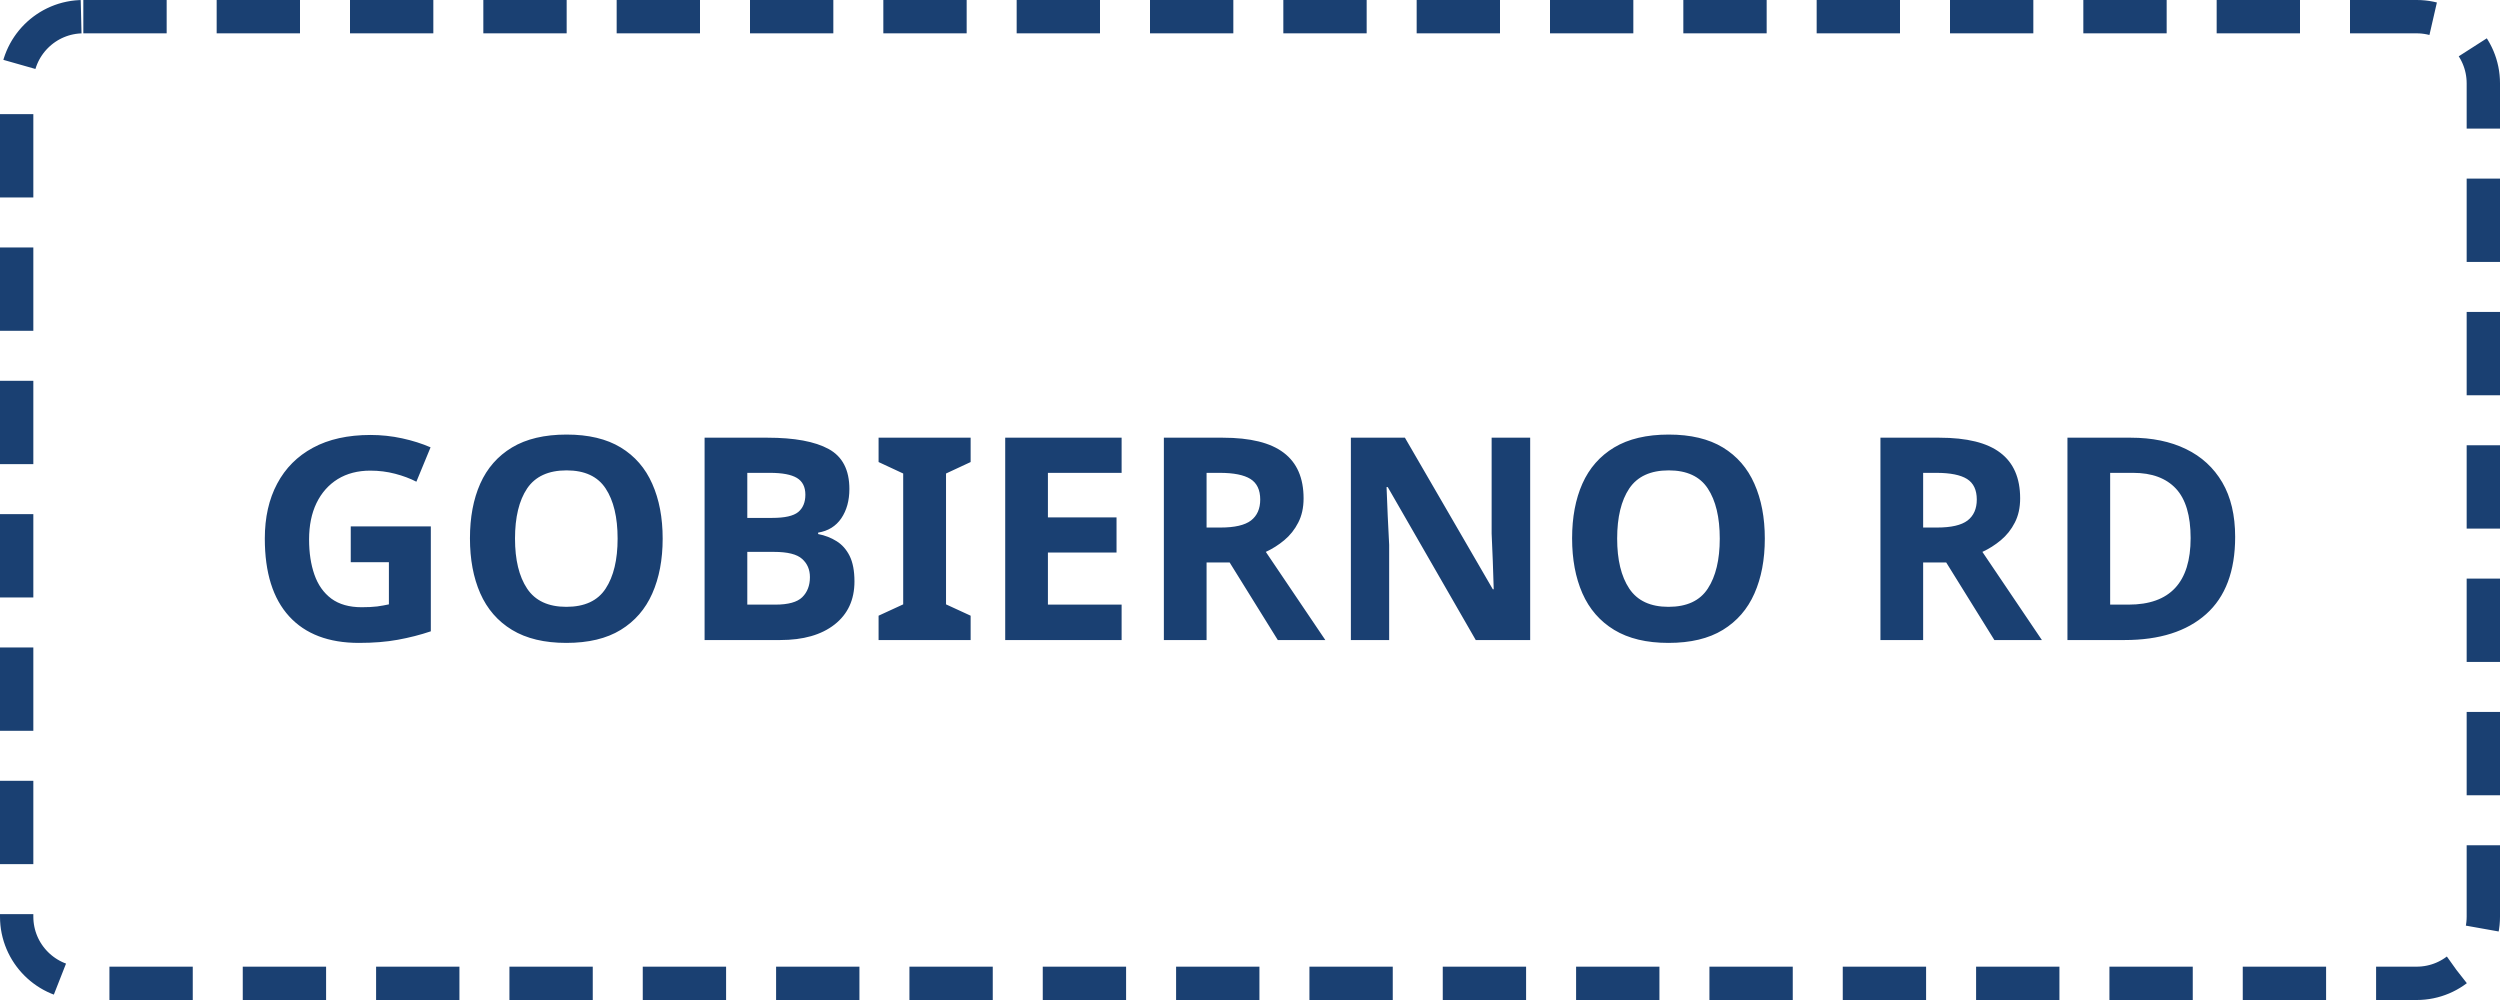
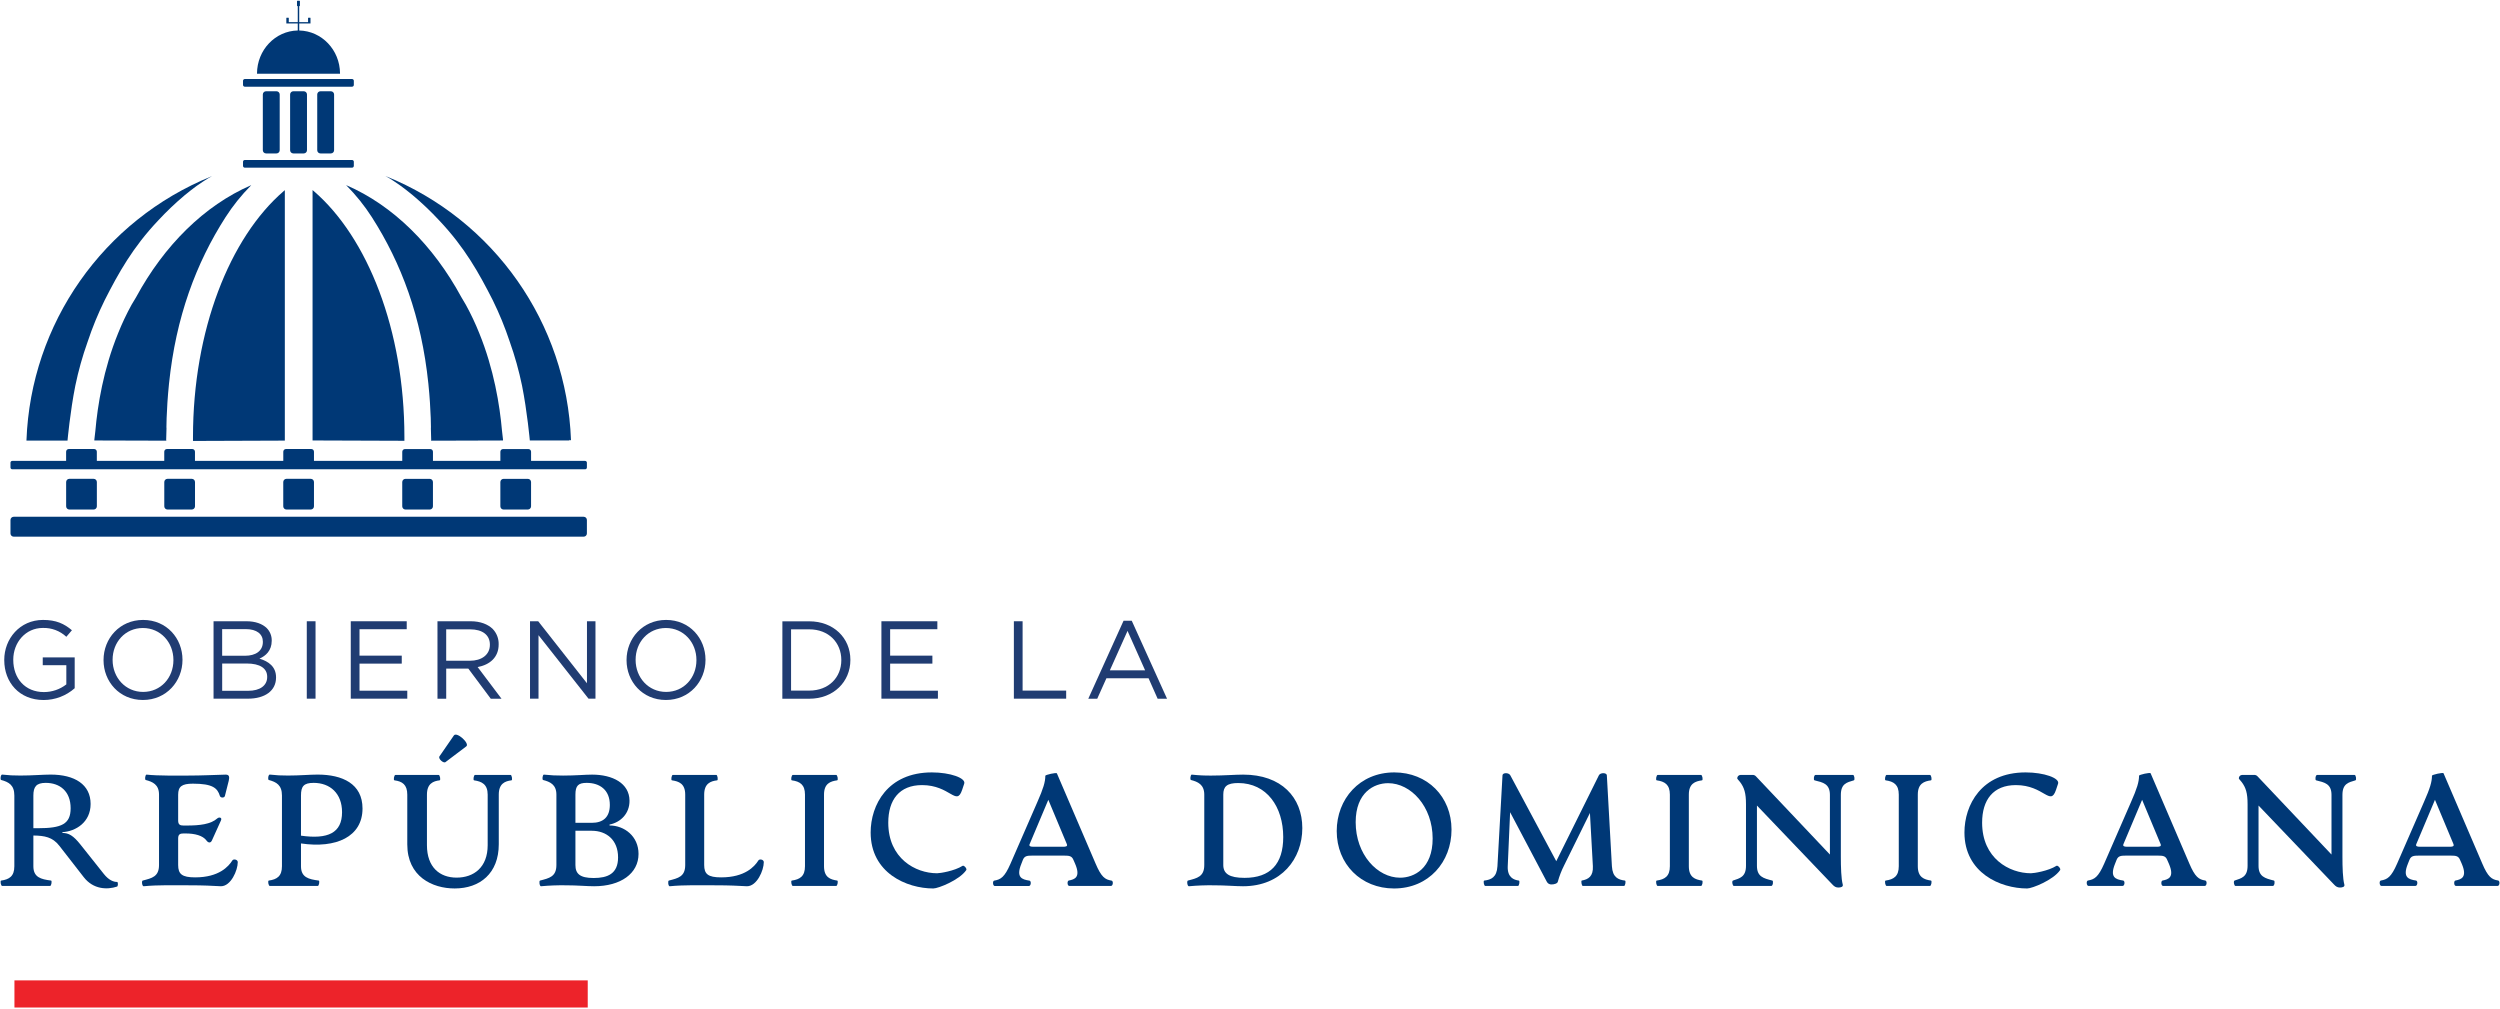
- <svg xmlns="http://www.w3.org/2000/svg" viewBox="0 0 300 120" width="300" height="120" role="img" aria-label="Marcador de posición: GOBIERNO RD">
-   <rect x="2" y="2" width="296" height="116" rx="8" fill="none" stroke="#1A4072" stroke-width="4" stroke-dasharray="10 6" />
-   <text x="50%" y="54%" dominant-baseline="middle" text-anchor="middle" font-family="sans-serif" font-size="34" font-weight="700" fill="#1A4072">GOBIERNO RD</text>
+ <svg xmlns="http://www.w3.org/2000/svg" id="Layer_1" data-name="Layer 1" viewBox="112 59 1696 684" role="img" aria-label="Gobierno de la República Dominicana">
+   <defs>
+     <style>.cls-1{fill:#003876;}.cls-2{fill:#ed232a;}.cls-3{fill:#203c72;}</style>
+   </defs>
+   <rect class="cls-1" x="276.86" y="112.61" width="75.18" height="5.21" rx="1.21" />
+   <rect class="cls-1" x="327.21" y="120.91" width="11.44" height="42.18" rx="2.18" />
+   <rect class="cls-1" x="290.3" y="120.91" width="11.45" height="42.18" rx="2.18" />
+   <rect class="cls-1" x="308.81" y="120.91" width="11.45" height="42.18" rx="2.18" />
+   <path class="cls-1" d="M383.82,185.06c2.38,1.75,5.11,3.84,8.11,6.32A198.93,198.93,0,0,1,410,208.59c17.27,18.24,26.85,35.55,36.26,54a222.73,222.73,0,0,1,11.57,28.28,224.25,224.25,0,0,1,8.31,29.7c3.51,17.55,5.29,37.22,5.29,37.22h26.93l-.05-.43,1.05.39a1.92,1.92,0,0,0,0-.2A201.13,201.13,0,0,0,373.77,178.52l-.28-.11a67.38,67.38,0,0,1,5.95,3.63C380.77,183,382.27,184,383.82,185.06Z" />
+   <path class="cls-1" d="M453.25,357.29c-.17-2-.47-4-.69-6-1.52-17.4-5.47-41.78-15.44-66.29A173.31,173.31,0,0,0,428,265.71c-1-1.75-2-3.39-3-5.07-19.11-35.27-46.34-62.27-78.05-76,0,0,0,0,0,0l-.12-.08.23.3a131.17,131.17,0,0,1,17.21,21.46c20,31.22,33.65,67.73,38.32,112.85,1.94,18.75,1.83,33.55,1.7,29.81.09,2.65.19,7,.23,8.44l-.11.54,5.6,0,43-.13v0h.23S453.27,357.44,453.25,357.29Z" />
+   <path class="cls-1" d="M342.68,108.77C342.55,92.83,330.25,80,315,79.69V74.93h7.64v-.82s0,0,0,0V71.27a.26.26,0,0,0-.26-.26h-1.13a.26.26,0,0,0-.26.26V74h-6V63.17h.16a.32.32,0,0,0,.32-.33v-3a.32.32,0,0,0-.32-.33h-1.33a.33.33,0,0,0-.33.33v3a.33.33,0,0,0,.33.33H314V74h-6.09V71.27a.26.26,0,0,0-.26-.26h-1.14a.26.26,0,0,0-.26.26v2.82h0v.83H314v4.76c-15.27.29-27.58,13.21-27.65,29.2V109h56.3Z" />
+   <rect class="cls-1" x="276.86" y="167.54" width="75.18" height="5.21" rx="1.21" />
+   <path class="cls-1" d="M324.81,188.59l-.77-.66V357.81l62.31.22s0-1.76,0-2.64C386.35,283,361.4,220.07,324.81,188.59Z" />
+   <rect class="cls-1" x="119.11" y="409.57" width="391.04" height="13.51" rx="2.18" />
+   <rect class="cls-1" x="384.88" y="383.85" width="20.83" height="20.82" rx="2.18" />
+   <path class="cls-1" d="M265,206.34a130.64,130.64,0,0,1,17.21-21.46l.23-.3-.12.07h0c-31.71,13.78-58.95,40.8-78.06,76.09-1,1.67-2,3.31-3,5a175.11,175.11,0,0,0-9.13,19.31c-10,24.52-13.92,48.91-15.44,66.31-.22,2-.51,4-.69,6,0,.16,0,.46,0,.46h.23v0l41.62.12,7,0-.11-.55c0-1.46.14-5.78.23-8.43-.13,3.73-.24-11.07,1.7-29.82C231.33,274.09,245,237.57,265,206.34Z" />
+   <rect class="cls-1" x="304.16" y="383.83" width="20.84" height="20.84" rx="2.18" />
+   <path class="cls-1" d="M508.94,371.67H472.28v-6.2a1.82,1.82,0,0,0-1.82-1.83H453.28a1.83,1.83,0,0,0-1.83,1.83v6.2H405.72v-6.2a1.83,1.83,0,0,0-1.82-1.83H386.72a1.83,1.83,0,0,0-1.83,1.83v6.2H325v-6.23a1.82,1.82,0,0,0-1.82-1.83H306a1.82,1.82,0,0,0-1.82,1.83v6.23H244.27v-6.23a1.83,1.83,0,0,0-1.83-1.83H225.26a1.83,1.83,0,0,0-1.83,1.83v6.23H177.69v-6.23a1.83,1.83,0,0,0-1.83-1.83H158.68a1.83,1.83,0,0,0-1.83,1.83v6.23H120.32a1.21,1.21,0,0,0-1.21,1.21v3.28a1.21,1.21,0,0,0,1.21,1.21H508.94a1.21,1.21,0,0,0,1.21-1.21v-3.28A1.21,1.21,0,0,0,508.94,371.67Z" />
+   <rect class="cls-1" x="451.44" y="383.85" width="20.83" height="20.82" rx="2.18" />
+   <rect class="cls-1" x="223.45" y="383.83" width="20.84" height="20.84" rx="2.18" />
+   <path class="cls-1" d="M130.9,357.92H141l9.49,0v0h7.31s1.78-19.68,5.29-37.24a222.53,222.53,0,0,1,8.32-29.7A220.76,220.76,0,0,1,183,262.69c9.4-18.49,19-35.8,36.25-54.05a200.36,200.36,0,0,1,18.07-17.22c3-2.47,5.71-4.55,8.09-6.3,1.56-1.09,3.07-2.13,4.4-3a67.38,67.38,0,0,1,6-3.63l-.28.11a201.18,201.18,0,0,0-125.58,179.1c0,.07,0,.21,0,.21h1Z" />
+   <path class="cls-1" d="M305.23,357.91V188s-.52.43-.77.66c-36.59,31.49-61.54,94.38-61.54,166.84,0,.88,0,2.64,0,2.64Z" />
+   <rect class="cls-1" x="156.87" y="383.83" width="20.84" height="20.84" rx="2.18" />
+   <path class="cls-1" d="M191.43,660.45c-6.77,2.26-16.13,1.94-22.59-6.35l-16.56-21.29c-4.63-6-10.11-6.89-17.64-7v20.87c0,7.53,5.16,8.82,12,9.69.76.1.22,3.65-.64,3.65H113.45c-.86,0-1.51-3.55-.65-3.65,5.49-.76,8.93-2.91,8.93-9.69v-48c0-7.09-3.76-9.14-8.93-10.54-.86-.21-.32-3.76.65-3.66a100.18,100.18,0,0,0,12.37.65c8,0,15.38-.65,20.55-.65,16.24,0,27.1,6.68,27.1,19.91,0,12.47-10.11,18.61-19.14,19.15v.53c4.3,0,7.42,1.83,12.15,7.75l16,20.12c3.33,4.19,6.56,5.37,8.92,5.37C192.3,657.33,192.08,660.23,191.43,660.45Zm-31.51-53.14c0-11.51-7.32-17.21-16.89-17.21-6.35,0-8.39,2.58-8.39,8.6v22.16h3.12C153.79,620.86,159.92,618.07,159.92,607.31Z" />
+   <path class="cls-1" d="M208.8,656.37c6.24-1.62,11.08-2.59,11.08-10.55V598.06c0-6.88-4.41-8.72-9-9.9-.86-.21-.32-3.76.54-3.66,7.85.87,21.41.65,28,.65,9.79,0,16.89-.43,25.7-.65,2.59,0,2.59,1.73,2.05,4.2l-2.58,10.22c-.32,1.51-3,1.51-3.44,0-1.62-5.27-4.84-8.28-18.29-8.28-7.53,0-10,1.93-10,7.53V615.7c0,2.8,1.4,3.34,3.55,3.34h2.36c8.72,0,16.25-.86,20.66-4.84,1.07-1,3.44-.76,2.47,1.4l-6.13,13.55c-.86,1.93-2.48,1.72-3.66.1-2.47-3.44-8-4.83-14.2-4.83h-1.5c-2.15,0-3.55.53-3.55,3.33v18.07c0,6.14,2.58,8.39,11.51,8.39,16.24,0,22.69-7.42,25.28-11.51.75-1.18,3.65-.65,3.65,1.18,0,5.49-4.62,16.35-11.4,16.35-6-.32-11.94-.64-21-.64-9.89,0-21.62-.33-31.41.64C208.37,660.35,207.94,656.58,208.8,656.37Z" />
+   <path class="cls-1" d="M316.19,631.19v15.49c0,7.53,5.16,8.82,12.05,9.69.75.1.22,3.65-.65,3.65H295c-.86,0-1.5-3.55-.65-3.65,5.49-.76,8.93-2.91,8.93-9.69v-48c0-7.09-3.76-9.14-8.93-10.54-.85-.21-.32-3.76.65-3.66a100.18,100.18,0,0,0,12.37.65c8,0,14.63-.65,20.12-.65,16.67,0,30.44,6.14,30.44,23C357.93,626.67,340,634.74,316.19,631.19Zm0-32.49v27.22c18.29,2.58,27.86-1.83,27.86-15.92,0-12.8-8.17-19.9-19.26-19.9C318,590.1,316.19,592.47,316.19,598.7Z" />
+   <path class="cls-1" d="M388.3,631.84V598.06c0-6.78-3.44-9-8.71-9.68-.86-.11-.22-3.66.65-3.66H409.6c.86,0,1.5,3.55.65,3.66-4.31.53-8.61,2.15-8.61,9.68v34.32c0,15,8.71,22,20.11,22,11.73,0,21.09-7,21.09-22V598.06c0-7-4-8.93-9.25-9.68-.75-.11-.22-3.66.64-3.66h24.21c.75,0,1.39,3.55.54,3.66-4.31.53-8.61,2.15-8.61,9.68v33.67c0,19.79-12.8,30-29.91,30C405.3,661.74,388.3,653.67,388.3,631.84Zm31.62-73.91c1.94-2.79,11,5.49,8.39,7.42L414.23,576c-1.4,1.07-5.17-2.37-4.1-3.88Z" />
+   <path class="cls-1" d="M545.18,638.29c0,13.34-12.15,21.94-30.12,21.94-5.16,0-11.19-.64-19.15-.64a157.78,157.78,0,0,0-16.88.64c-1,.12-1.51-3.65-.65-3.86,6.24-1.62,11.08-2.59,11.08-10.55V598.06c0-6.88-4.41-8.72-9-9.9-.87-.21-.33-3.76.53-3.66a112.7,112.7,0,0,0,13,.65c8.6,0,14.95-.65,19.68-.65,13.88,0,25.28,5.81,25.39,17.65.11,8.71-6,14.73-13.56,16.24V619C535.5,619,545.18,626.24,545.18,638.29Zm-42.81-40.23v19.15h11.08c7.75,0,12.26-3.88,12.26-12.16,0-10.22-6.88-14.95-15.7-14.95C504.3,590.1,502.37,592,502.37,598.06Zm28.93,42.6c0-11.83-7.85-18.07-17.85-18.07H502.37v23.23c0,5.92,3,8.82,12.37,8.82S531.3,651.84,531.3,640.66Z" />
+   <path class="cls-1" d="M565.77,656.37c6.24-1.62,11.08-2.59,11.08-10.55V598.06c0-7.53-4.41-9-9-9.68-.86-.11-.21-3.66.54-3.66H598c.75,0,1.29,3.55.54,3.66-4.52.53-8.82,2.15-8.82,9.68v47.76c0,6.14,2.58,8.39,11.5,8.39,16.25,0,22.7-7.42,25.29-11.51.75-1.18,3.65-.65,3.65,1.18,0,5.49-4.62,16.35-11.4,16.35-6-.32-11.94-.64-21-.64-9.89,0-21.62-.33-31.41.64C565.33,660.35,564.9,656.58,565.77,656.37Z" />
+   <path class="cls-1" d="M649.17,656.37c5.49-.76,8.93-2.91,8.93-9.69V598.06c0-6.78-3.44-8.93-8.93-9.68-.86-.11-.21-3.66.65-3.66h29.47c.86,0,1.51,3.55.65,3.66-4.62.65-8.93,2.15-8.93,9.68v48.62c0,7.53,4.31,9,8.93,9.69.86.1.21,3.65-.65,3.65H649.82C649,660,648.31,656.47,649.17,656.37Z" />
+   <path class="cls-1" d="M702.65,623.77c0-18.61,11.41-40.77,41.53-40.77,12.48,0,23.23,3.87,21.94,7.64l-1.4,4.19c-3.87,11.51-8.06-3.22-27.21-3.22-15.38,0-22.91,10-22.91,25.49,0,24.2,18.39,34.32,33.13,34.32,1.94,0,11.73-1.51,17.32-5.06.86-.54,3.11,1.93,2.47,2.9-4.62,6.78-19,12.48-22.37,12.48C727.08,661.74,702.65,651.2,702.65,623.77Z" />
+   <path class="cls-1" d="M865.77,660h-28.4c-1.4,0-1.5-3.44-.32-3.65,4-.76,8.28-2.16,4.3-11.41l-1.18-2.69c-1.08-2.58-2.9-2.8-6.13-2.8H812.1c-3.23,0-5.06.22-6.14,2.8L804.89,645c-3.77,9.25.32,10.65,5.48,11.41,1.4.21,1.08,3.65-.32,3.65H786.81c-1.29,0-1.61-3.44-.32-3.65,4.41-.76,7-2.27,11-11.41l18.18-41.73c4.19-9.47,5.48-13.89,5.48-18,0-.64,7.53-2.37,7.85-1.61l26.25,61.2c3.87,9.15,6.45,10.87,10.76,11.52C867.49,656.58,867.06,660,865.77,660Zm-30-28.29-12.59-30.12-12.69,30.12c-.64,1.51,1,1.72,2.47,1.72h20.34C834.79,633.45,836.41,633.24,835.76,631.73Z" />
+   <path class="cls-1" d="M917.89,656.37c6.24-1.62,11.09-2.59,11.09-10.55V598.06c0-6.88-4.42-8.72-9-9.9-.87-.21-.32-3.76.53-3.66a109.07,109.07,0,0,0,13.45.65c8.39,0,15.92-.65,21.41-.65,26,0,40.12,15.5,40.12,36.26s-14.09,39.47-40.23,39.47c-5.17,0-11.83-.64-19.79-.64a159.2,159.2,0,0,0-16.89.64C917.46,660.35,917,656.58,917.89,656.37Zm64.65-29.48c0-20.55-11.18-36.68-30.55-36.68-7.63,0-10.11,2.36-10.11,7.85v47.76c0,5.81,4,8.72,14.41,8.72C973.83,654.54,982.54,645.07,982.54,626.89Z" />
+   <path class="cls-1" d="M1018.83,622.8c0-21.73,15.5-39.8,39.05-39.8,22.48,0,38.83,16.46,38.83,38.83,0,21.84-15.38,39.91-39,39.91C1035.29,661.74,1018.83,645.18,1018.83,622.8Zm65.08,5.06c0-21.74-14.74-37.55-30.22-37.55-9.47,0-22,6.24-22,26.47,0,21.94,14.74,37.65,30.12,37.65C1071.33,654.43,1083.91,648.19,1083.91,627.86Z" />
+   <path class="cls-1" d="M1213.81,660h-28.08c-.75,0-1.29-3.55-.65-3.65,4.52-.76,7.86-2.91,7.53-9.69l-2-36.14L1173.14,646a59.3,59.3,0,0,0-4.3,11.08c-.21,1.29-2.47,1.93-4.19,1.93a3.39,3.39,0,0,1-3.34-1.93L1136.46,610l-1.61,36.68c-.33,7.53,4.08,9.26,7.53,9.69.86.1.21,3.65-.54,3.65h-22.27c-.86,0-1.5-3.55-.64-3.65,4.62-.55,8.5-2.16,8.93-9.69l3.44-61.75c.11-1.82,4.19-1.93,5.27,0l31.2,58.31,28.93-58.31c1-1.93,5.27-1.82,5.38,0l3.44,61.75c.44,7.53,4.3,9.14,8.83,9.69C1215.2,656.47,1214.56,660,1213.81,660Z" />
+   <path class="cls-1" d="M1235.91,656.37c5.48-.76,8.93-2.91,8.93-9.69V598.06c0-6.78-3.45-8.93-8.93-9.68-.86-.11-.22-3.66.64-3.66H1266c.86,0,1.5,3.55.64,3.66-4.62.65-8.93,2.15-8.93,9.68v48.62c0,7.53,4.31,9,8.93,9.69.86.1.22,3.65-.64,3.65h-29.48C1235.69,660,1235.05,656.47,1235.91,656.37Z" />
+   <path class="cls-1" d="M1355.11,659.05l-51.2-53.57v40.88c0,7.31,4.3,8.49,10.43,10,.87.21.43,3.65-.65,3.65H1288.2c-.86,0-1.5-3.34-.53-3.65,4.51-1.52,8.81-2.37,8.81-10V604.62c0-7.63-1.18-11.3-4-15.06-1-1.29-1.93-2.15-1.93-2.47a2.26,2.26,0,0,1,2.15-2.37h8a2.92,2.92,0,0,1,2.58,1l50.13,53V598.27c0-7.63-4.84-8.49-10.43-9.89-.87-.22-.43-3.66.64-3.66h25.49c.87,0,1.4,3.44.54,3.66-4.73,1.4-8.82,2.26-8.82,9.89v41.85c0,7.1.22,15,1.29,18.93.44,1.61-1.29,2.05-3,2.05S1356.29,660.35,1355.11,659.05Z" />
+   <path class="cls-1" d="M1391.2,656.37c5.49-.76,8.93-2.91,8.93-9.69V598.06c0-6.78-3.44-8.93-8.93-9.68-.86-.11-.22-3.66.64-3.66h29.48c.86,0,1.5,3.55.64,3.66-4.62.65-8.92,2.15-8.92,9.68v48.62c0,7.53,4.3,9,8.92,9.69.86.1.22,3.65-.64,3.65h-29.48C1391,660,1390.34,656.47,1391.2,656.37Z" />
+   <path class="cls-1" d="M1444.68,623.77c0-18.61,11.4-40.77,41.52-40.77,12.48,0,23.24,3.87,22,7.64l-1.4,4.19c-3.88,11.51-8.07-3.22-27.22-3.22-15.38,0-22.91,10-22.91,25.49,0,24.2,18.4,34.32,33.13,34.32,1.94,0,11.73-1.51,17.32-5.06.86-.54,3.12,1.93,2.47,2.9-4.62,6.78-19,12.48-22.37,12.48C1469.1,661.74,1444.68,651.2,1444.68,623.77Z" />
+   <path class="cls-1" d="M1607.79,660h-28.4c-1.4,0-1.5-3.44-.32-3.65,4-.76,8.28-2.16,4.3-11.41l-1.19-2.69c-1.07-2.58-2.9-2.8-6.12-2.8h-22c-3.22,0-5.06.22-6.13,2.8l-1.07,2.69c-3.77,9.25.31,10.65,5.48,11.41,1.4.21,1.08,3.65-.32,3.65h-23.24c-1.29,0-1.61-3.44-.32-3.65,4.41-.76,7-2.27,11-11.41l18.18-41.73c4.2-9.47,5.49-13.89,5.49-18,0-.64,7.53-2.37,7.85-1.61l26.25,61.2c3.87,9.15,6.45,10.87,10.75,11.52C1609.51,656.58,1609.08,660,1607.79,660Zm-30-28.29-12.58-30.12-12.69,30.12c-.65,1.51,1,1.72,2.47,1.72h20.33C1576.81,633.45,1578.42,633.24,1577.77,631.73Z" />
+   <path class="cls-1" d="M1695.39,659.05l-51.2-53.57v40.88c0,7.31,4.3,8.49,10.43,10,.87.21.44,3.65-.65,3.65h-25.48c-.87,0-1.51-3.34-.54-3.65,4.52-1.52,8.81-2.37,8.81-10V604.62c0-7.63-1.18-11.3-4-15.06-1-1.29-1.93-2.15-1.93-2.47a2.26,2.26,0,0,1,2.15-2.37h8a2.92,2.92,0,0,1,2.58,1l50.13,53V598.27c0-7.63-4.84-8.49-10.43-9.89-.87-.22-.43-3.66.64-3.66h25.5c.86,0,1.4,3.44.53,3.66-4.73,1.4-8.82,2.26-8.82,9.89v41.85c0,7.1.22,15,1.29,18.93.44,1.61-1.29,2.05-3,2.05S1696.57,660.35,1695.39,659.05Z" />
+   <path class="cls-1" d="M1806.46,660h-28.4c-1.4,0-1.5-3.44-.32-3.65,4-.76,8.28-2.16,4.3-11.41l-1.19-2.69c-1.07-2.58-2.9-2.8-6.12-2.8h-22c-3.22,0-5.06.22-6.13,2.8l-1.07,2.69c-3.77,9.25.31,10.65,5.48,11.41,1.4.21,1.08,3.65-.32,3.65H1727.5c-1.29,0-1.61-3.44-.32-3.65,4.41-.76,7-2.27,11-11.41l18.18-41.73c4.2-9.47,5.49-13.89,5.49-18,0-.64,7.53-2.37,7.85-1.61l26.25,61.2c3.87,9.15,6.45,10.87,10.75,11.52C1808.18,656.58,1807.75,660,1806.46,660Zm-30-28.29-12.58-30.12-12.69,30.12c-.65,1.51,1,1.72,2.47,1.72H1774C1775.48,633.45,1777.09,633.24,1776.44,631.73Z" />
+   <rect class="cls-2" x="121.8" y="724.09" width="388.92" height="18.41" />
+   <path class="cls-3" d="M114.88,506.86v-.15c0-14.39,10.57-27.15,26.32-27.15,8.86,0,14.33,2.55,19.59,7L157,491a22.35,22.35,0,0,0-16-6c-11.63,0-20,9.83-20,21.53v.14c0,12.53,8,21.83,20.77,21.83A24.7,24.7,0,0,0,157,523.29v-13H141v-5.33h21.67v20.93a31.77,31.77,0,0,1-21.08,8c-16.5,0-26.7-12-26.7-27" />
+   <path class="cls-3" d="M229.65,506.86v-.15c0-11.93-8.71-21.67-20.7-21.67s-20.56,9.6-20.56,21.53v.14c0,11.93,8.71,21.69,20.7,21.69s20.56-9.61,20.56-21.54m-47.41,0v-.15c0-14.47,10.87-27.15,26.85-27.15s26.71,12.53,26.71,27c.08.08.08.08,0,.14,0,14.48-10.87,27.17-26.85,27.17s-26.71-12.54-26.71-27" />
+   <path class="cls-3" d="M280.35,527.64c8,0,12.91-3.52,12.91-9.37v-.15c0-5.7-4.8-9-13.95-9H262.73v18.52Zm-2.1-23.78c7.13,0,12.08-3.21,12.08-9.37v-.15c0-5.18-4.12-8.55-11.62-8.55h-16v18.07Zm-21.38-23.4h22.36c6,0,10.72,1.72,13.73,4.65a11.7,11.7,0,0,1,3.38,8.41v.15c0,6.83-4.2,10.35-8.33,12.14,6.23,1.89,11.26,5.48,11.26,12.69v.15c0,9-7.58,14.33-19.06,14.33H256.87Z" />
+   <rect class="cls-3" x="320.12" y="480.46" width="5.94" height="52.52" />
+   <polygon class="cls-3" points="349.96 480.46 387.92 480.46 387.92 485.86 355.89 485.86 355.89 503.79 384.55 503.79 384.55 509.2 355.89 509.2 355.89 527.57 388.3 527.57 388.3 532.98 349.96 532.98 349.96 480.46" />
+   <path class="cls-3" d="M430.83,507.25c7.88,0,13.51-4.05,13.51-10.81v-.16c0-6.44-4.95-10.34-13.43-10.34H414.7v21.31Zm-22.05-26.79h22.58c6.45,0,11.62,2,14.93,5.25a14.52,14.52,0,0,1,4,10.36v.14c0,8.71-6,13.81-14.26,15.31L452.21,533h-7.28l-15.22-20.42h-15V533h-5.92Z" />
+   <polygon class="cls-3" points="471.56 480.46 477.12 480.46 510.2 522.54 510.2 480.46 515.97 480.46 515.97 532.98 511.25 532.98 477.33 489.91 477.33 532.98 471.56 532.98 471.56 480.46" />
+   <path class="cls-3" d="M584.46,506.86v-.15c0-11.93-8.71-21.67-20.71-21.67s-20.55,9.6-20.55,21.53v.14c0,11.93,8.69,21.69,20.7,21.69s20.56-9.61,20.56-21.54m-47.41,0v-.15c0-14.47,10.87-27.15,26.85-27.15s26.71,12.53,26.71,27c.08.08.08.08,0,.14,0,14.48-10.88,27.17-26.86,27.17s-26.7-12.54-26.7-27" />
+   <path class="cls-3" d="M661,527.5c13.27,0,21.75-9,21.75-20.63v-.15c0-11.63-8.48-20.78-21.75-20.78H648.66V527.5Zm-18.23-47H661c16.5,0,27.9,11.32,27.9,26.1v.16c0,14.78-11.4,26.26-27.9,26.26H642.74Z" />
+   <polygon class="cls-3" points="709.95 480.46 747.9 480.46 747.9 485.86 715.87 485.86 715.87 503.79 744.53 503.79 744.53 509.2 715.87 509.2 715.87 527.57 748.28 527.57 748.28 532.98 709.95 532.98 709.95 480.46" />
+   <polygon class="cls-3" points="799.81 480.46 805.73 480.46 805.73 527.5 835.29 527.5 835.29 532.98 799.81 532.98 799.81 480.46" />
+   <path class="cls-3" d="M888.85,513.76,876.92,487l-12,26.77Zm-14.62-33.67h5.54L903.71,533h-6.38l-6.15-13.87H862.59L856.37,533H850.3Z" />
</svg>
